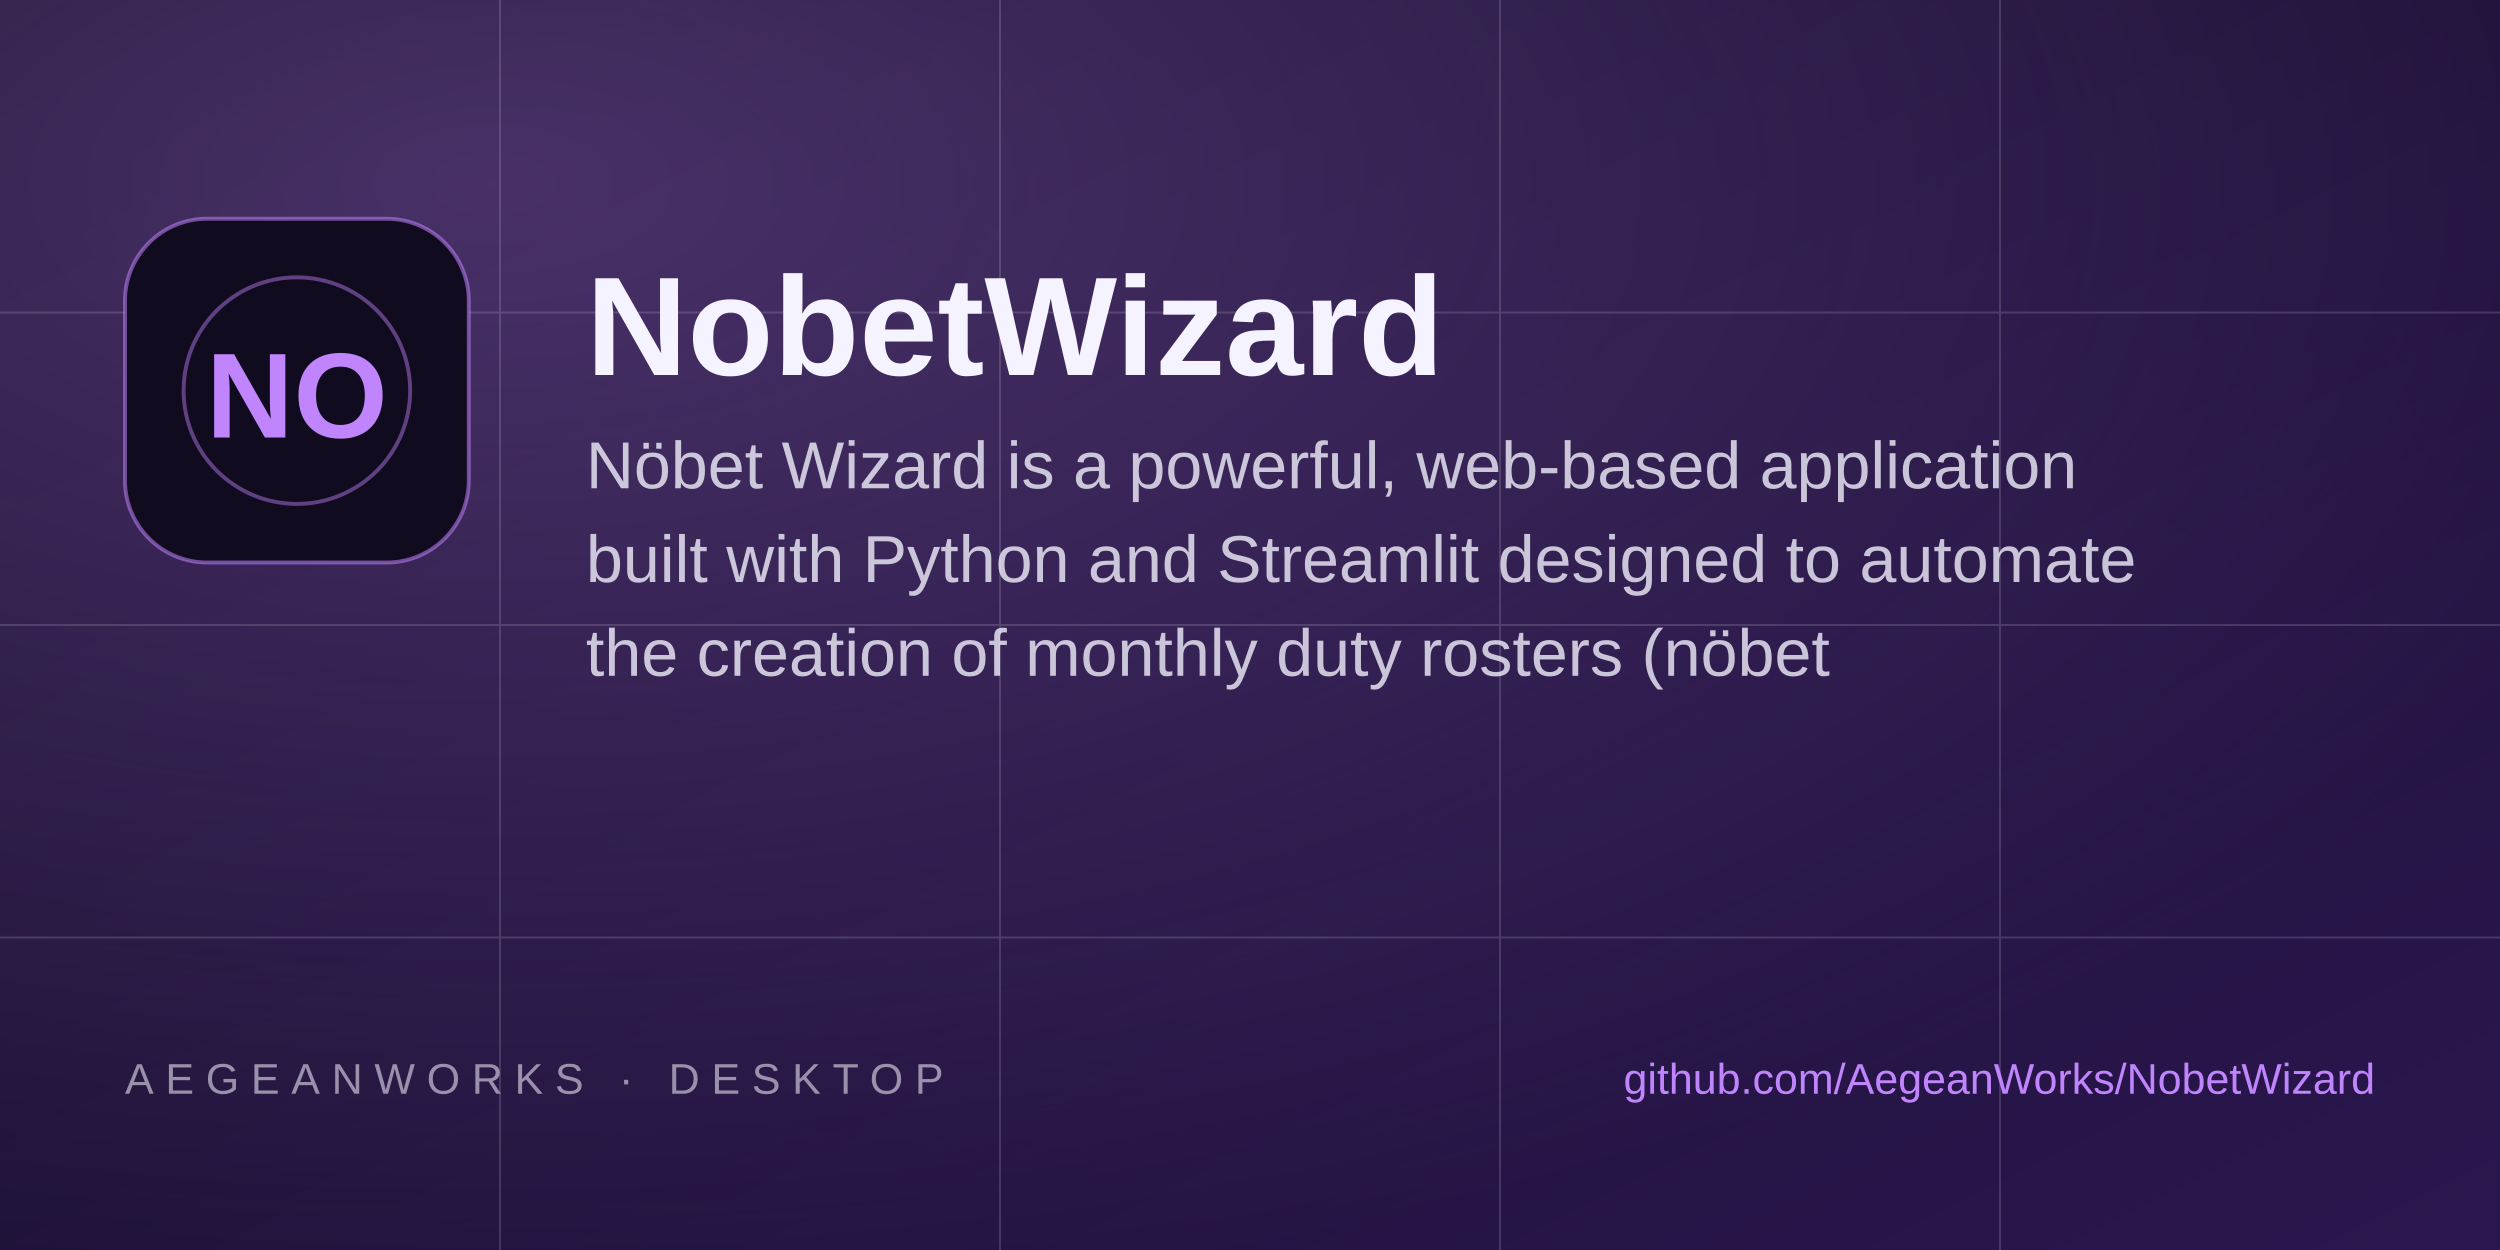
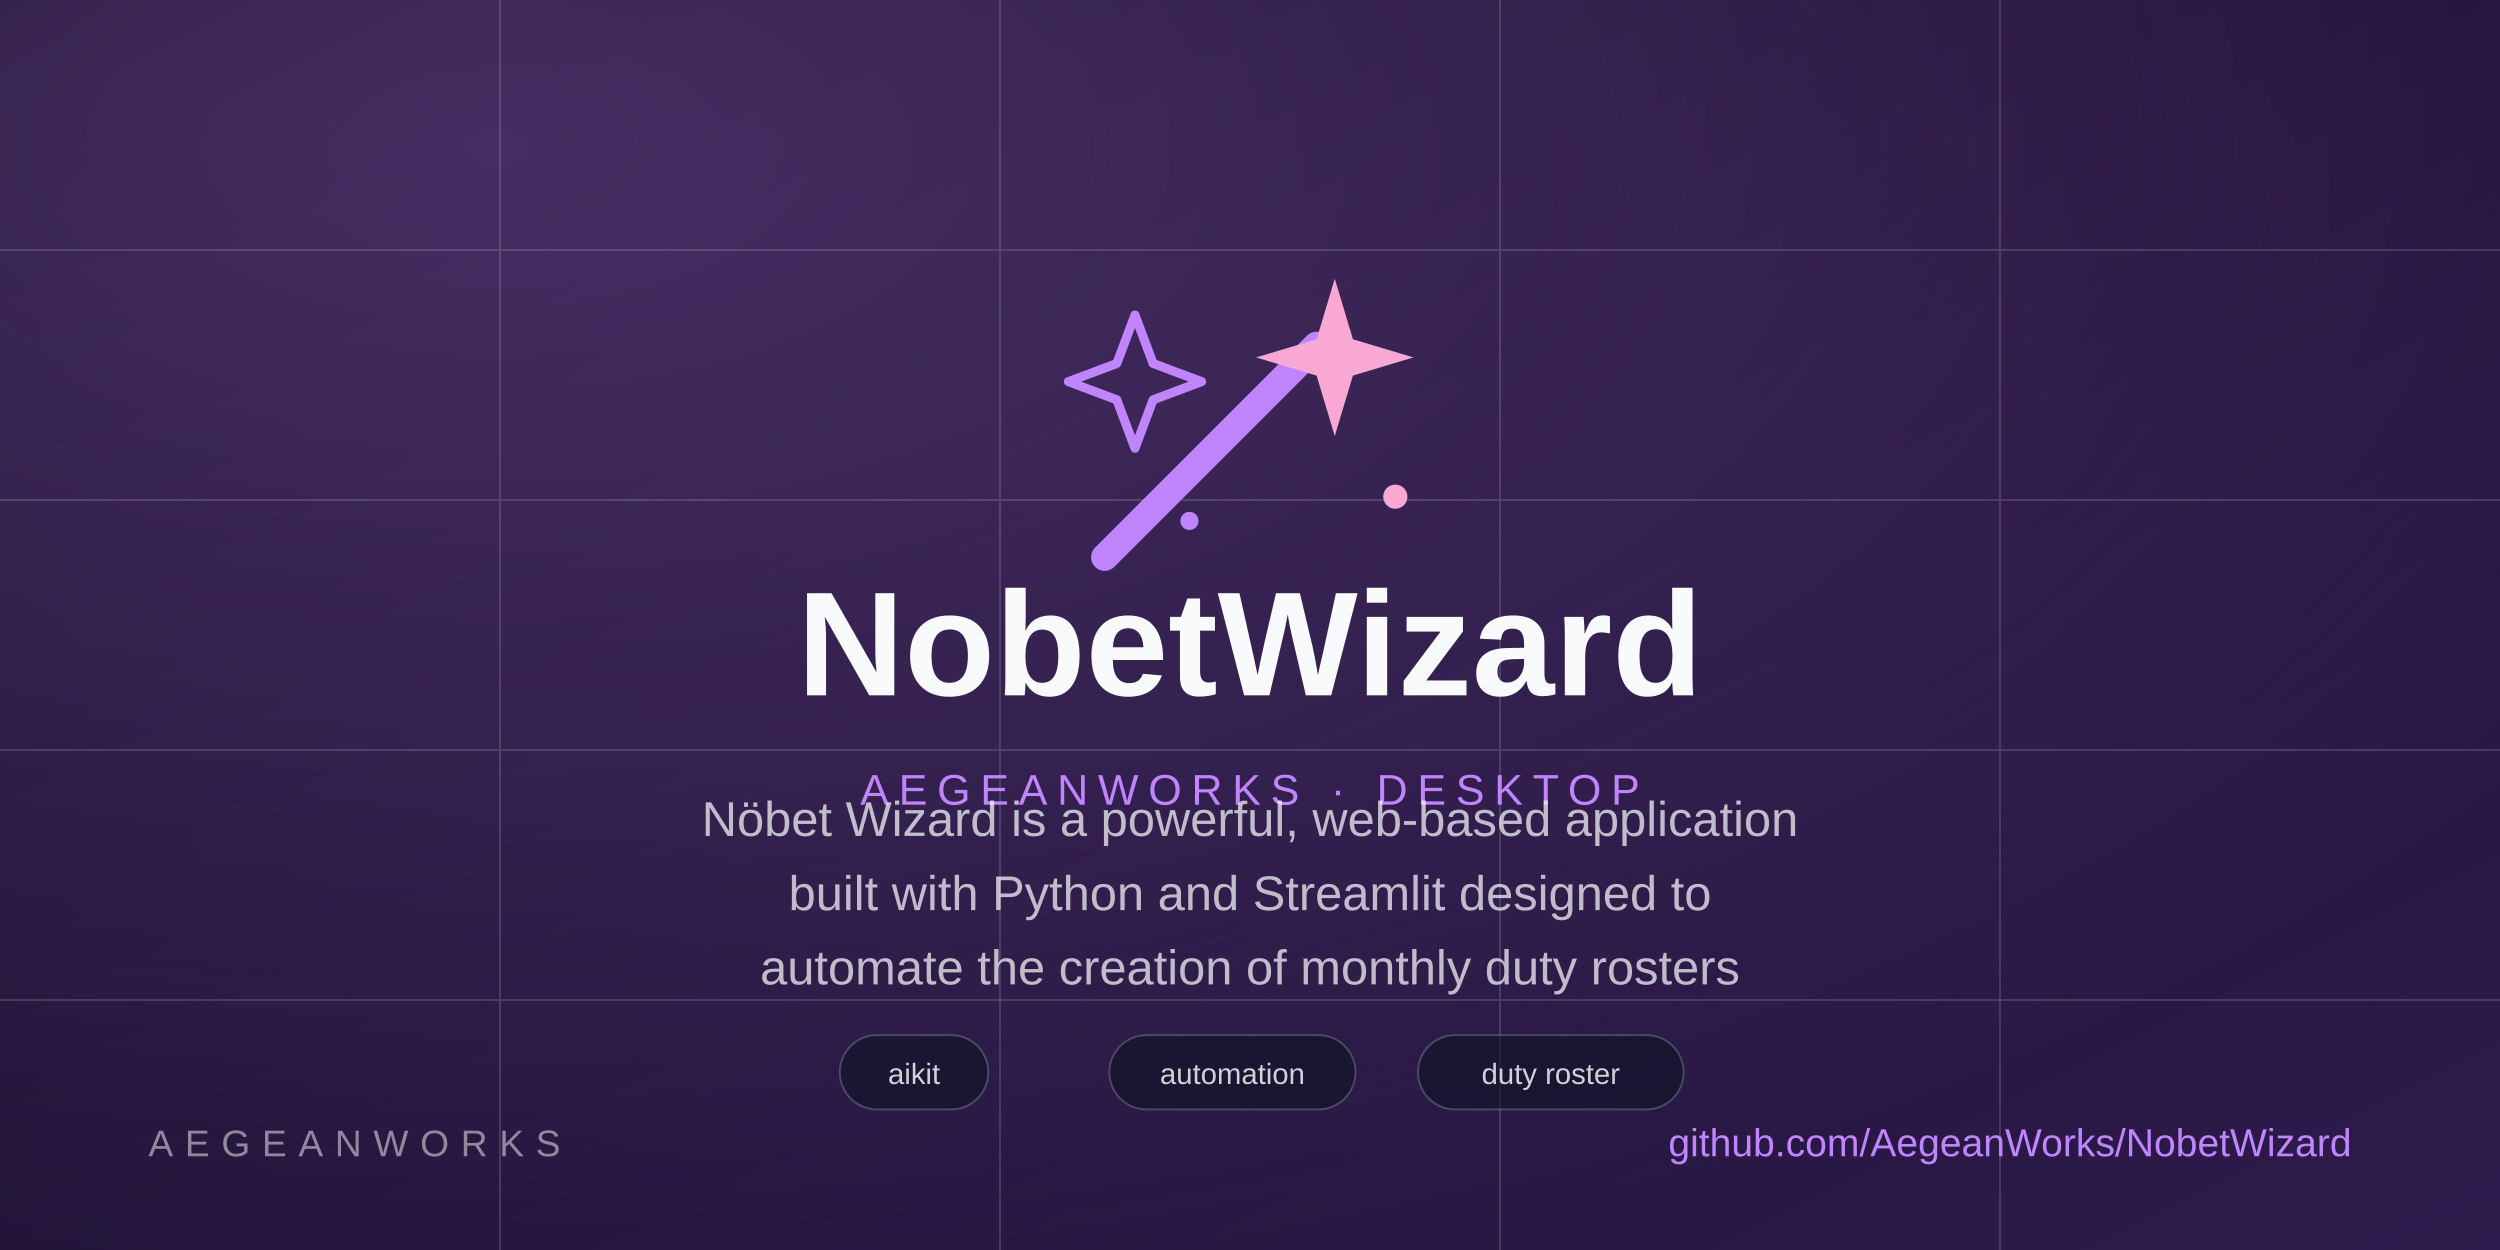
- <svg xmlns="http://www.w3.org/2000/svg" width="1280" height="640" viewBox="0 0 1280 640" role="img" aria-labelledby="title desc">
+ <svg xmlns="http://www.w3.org/2000/svg" width="1280" height="640" viewBox="0 0 1280 640" role="img" aria-labelledby="title desc" data-motif="wand" data-layout="center">
  <defs>
    <linearGradient id="bg" x1="0" y1="0" x2="1" y2="1">
-       <stop offset="0" stop-color="#100b1f" />
-       <stop offset="1" stop-color="#2b1750" />
+       <stop offset="0" stop-color="#120a1f" />
+       <stop offset="1" stop-color="#2e1b4d" />
    </linearGradient>
-     <radialGradient id="glow" cx="0.2" cy="0.15" r="0.9">
-       <stop offset="0" stop-color="#c084fc" stop-opacity="0.30" />
+     <radialGradient id="glow" cx="0.2" cy="0.12" r="0.95">
+       <stop offset="0" stop-color="#c084fc" stop-opacity="0.28" />
      <stop offset="1" stop-color="#c084fc" stop-opacity="0" />
    </radialGradient>
+     <linearGradient id="band" x1="0" y1="0" x2="1" y2="0">
+       <stop offset="0" stop-color="#c084fc" />
+       <stop offset="1" stop-color="#f9a8d4" />
+     </linearGradient>
  </defs>
  <rect width="1280" height="640" fill="url(#bg)" />
  <rect width="1280" height="640" fill="url(#glow)" />
-   <g opacity="0.16" stroke="#f5f3ff">
-     <path d="M0 160h1280M0 320h1280M0 480h1280M256 0v640M512 0v640M768 0v640M1024 0v640" />
+   <g opacity="0.15" stroke="#F8FAFC">
+     <path d="M0 128H1280M0 256H1280M0 384H1280M0 512H1280M256 0V640M512 0V640M768 0V640M1024 0V640" />
  </g>
-   <rect x="64" y="112" width="176" height="176" rx="42" fill="#100b1f" stroke="#c084fc" stroke-opacity="0.55" stroke-width="2" />
-   <circle cx="152" cy="200" r="58" fill="none" stroke="#c084fc" stroke-opacity="0.45" stroke-width="2" />
-   <text x="152" y="224" text-anchor="middle" font-family="Segoe UI, Arial, sans-serif" font-size="62" font-weight="700" fill="#c084fc">NO</text>
-   <text x="300" y="192" font-family="Segoe UI, Arial, sans-serif" font-size="72" font-weight="700" fill="#f5f3ff">NobetWizard</text>
-   <text x="300" y="250" font-family="Segoe UI, Arial, sans-serif" font-size="34" fill="#f5f3ff" fill-opacity="0.78">Nöbet Wizard is a powerful, web-based application</text>
-   <text x="300" y="298" font-family="Segoe UI, Arial, sans-serif" font-size="34" fill="#f5f3ff" fill-opacity="0.78">built with Python and Streamlit designed to automate</text>
-   <text x="300" y="346" font-family="Segoe UI, Arial, sans-serif" font-size="34" fill="#f5f3ff" fill-opacity="0.78">the creation of monthly duty rosters (nöbet</text>
-   <text x="64" y="560" font-family="Segoe UI, Arial, sans-serif" font-size="22" letter-spacing="6" fill="#f5f3ff" fill-opacity="0.55">AEGEANWORKS · DESKTOP</text>
-   <text x="1216" y="560" text-anchor="end" font-family="Segoe UI, Arial, sans-serif" font-size="22" fill="#c084fc">github.com/AegeanWorks/NobetWizard</text>
+   <g transform="translate(640 214) scale(1.55)" opacity="1.0">
+     <path d="M-48 46L22 -24" stroke="#c084fc" stroke-width="9" stroke-linecap="round" />
+     <path d="M28 -46L34 -26L54 -20L34 -14L28 6L22 -14L2 -20L22 -26Z" fill="#f9a8d4" />
+     <path d="M-38 -34L-32 -18L-16 -12L-32 -6L-38 10L-44 -6L-60 -12L-44 -18Z" fill="none" stroke="#c084fc" stroke-width="3" stroke-linecap="round" stroke-linejoin="round" />
+     <circle cx="48" cy="26" r="4" fill="#f9a8d4" />
+     <circle cx="-20" cy="34" r="3" fill="#c084fc" />
+   </g>
+   <text x="640" y="356" text-anchor="middle" font-family="Segoe UI, Arial, sans-serif" font-size="76" font-weight="700" fill="#F8FAFC">NobetWizard</text>
+   <text x="640" y="412" text-anchor="middle" font-family="Segoe UI, Arial, sans-serif" font-size="22" letter-spacing="5" fill="#c084fc">AEGEANWORKS · DESKTOP</text>
+   <text x="640" y="428" text-anchor="middle" font-family="Segoe UI, Arial, sans-serif" font-size="25" fill="#F8FAFC" fill-opacity="0.72">Nöbet Wizard is a powerful, web-based application</text>
+   <text x="640" y="466" text-anchor="middle" font-family="Segoe UI, Arial, sans-serif" font-size="25" fill="#F8FAFC" fill-opacity="0.72">built with Python and Streamlit designed to</text>
+   <text x="640" y="504" text-anchor="middle" font-family="Segoe UI, Arial, sans-serif" font-size="25" fill="#F8FAFC" fill-opacity="0.72">automate the creation of monthly duty rosters</text>
+   <rect x="430" y="530" width="76" height="38" rx="19" fill="#0B1220" fill-opacity="0.55" stroke="#94A3B8" stroke-opacity="0.35" />
+   <text x="468.0" y="555" text-anchor="middle" font-family="Segoe UI, Arial, sans-serif" font-size="15" fill="#F8FAFC" fill-opacity="0.82">aikit</text>
+   <rect x="568" y="530" width="126" height="38" rx="19" fill="#0B1220" fill-opacity="0.55" stroke="#94A3B8" stroke-opacity="0.35" />
+   <text x="631.0" y="555" text-anchor="middle" font-family="Segoe UI, Arial, sans-serif" font-size="15" fill="#F8FAFC" fill-opacity="0.82">automation</text>
+   <rect x="726" y="530" width="136" height="38" rx="19" fill="#0B1220" fill-opacity="0.55" stroke="#94A3B8" stroke-opacity="0.35" />
+   <text x="794.0" y="555" text-anchor="middle" font-family="Segoe UI, Arial, sans-serif" font-size="15" fill="#F8FAFC" fill-opacity="0.82">duty roster</text>
+   <text x="76" y="592" font-family="Segoe UI, Arial, sans-serif" font-size="19" letter-spacing="6" fill="#F8FAFC" fill-opacity="0.50">AEGEANWORKS</text>
+   <text x="1204" y="592" text-anchor="end" font-family="Segoe UI, Arial, sans-serif" font-size="20" fill="#c084fc">github.com/AegeanWorks/NobetWizard</text>
</svg>
